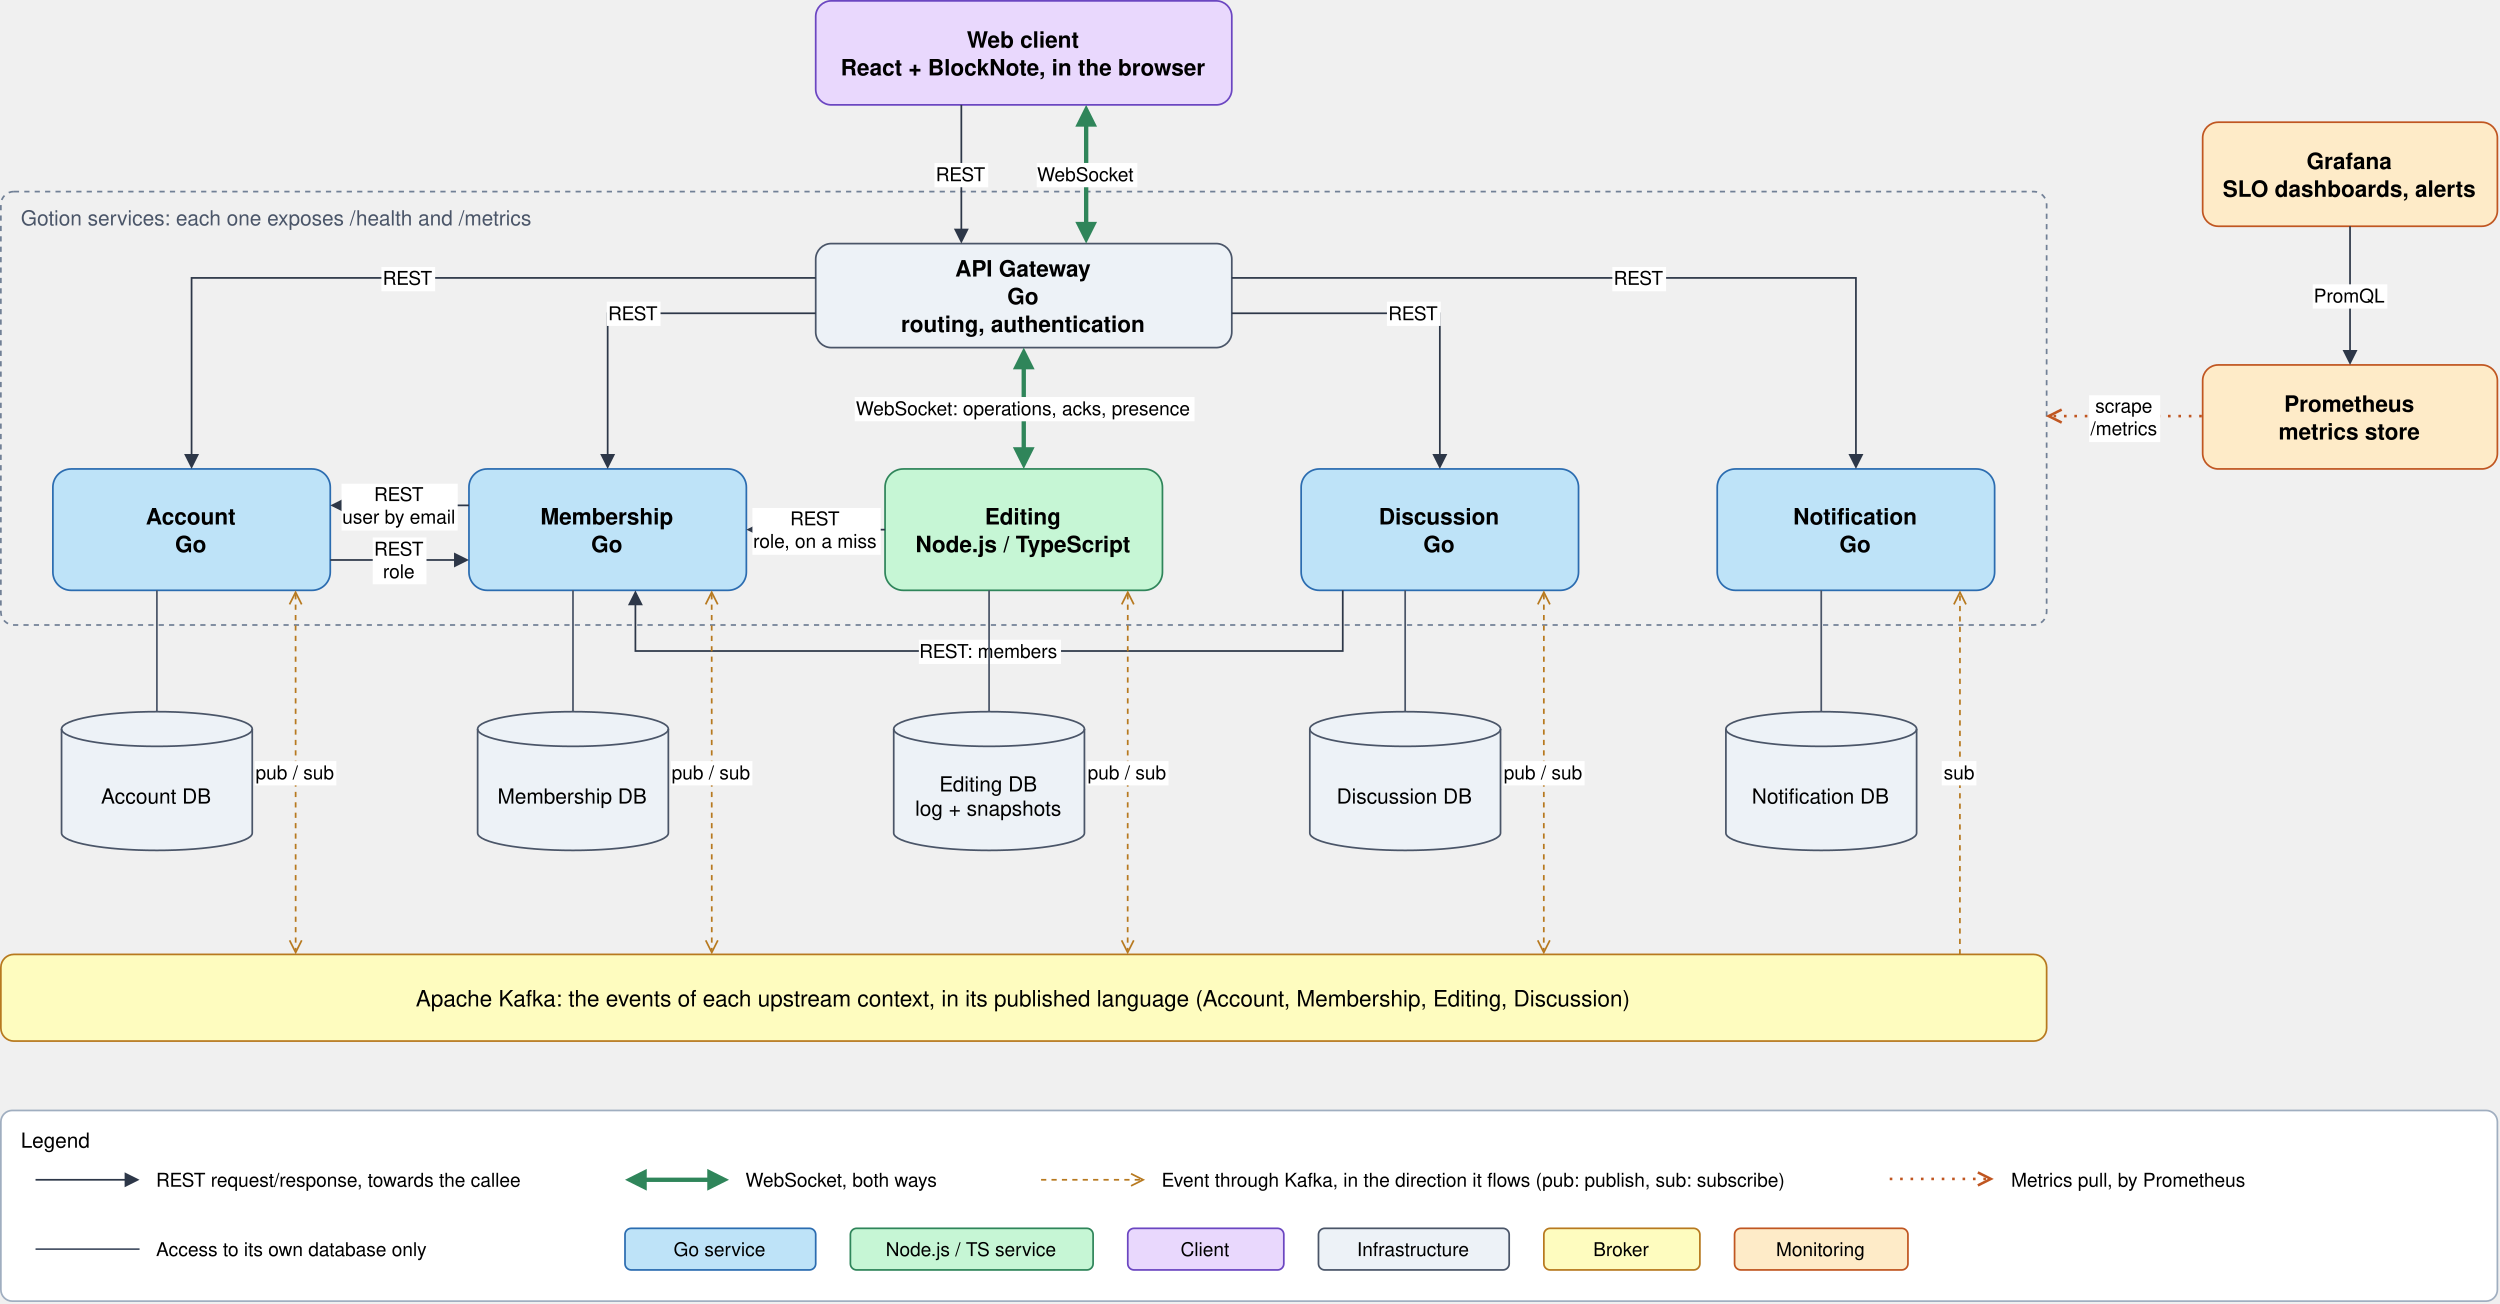
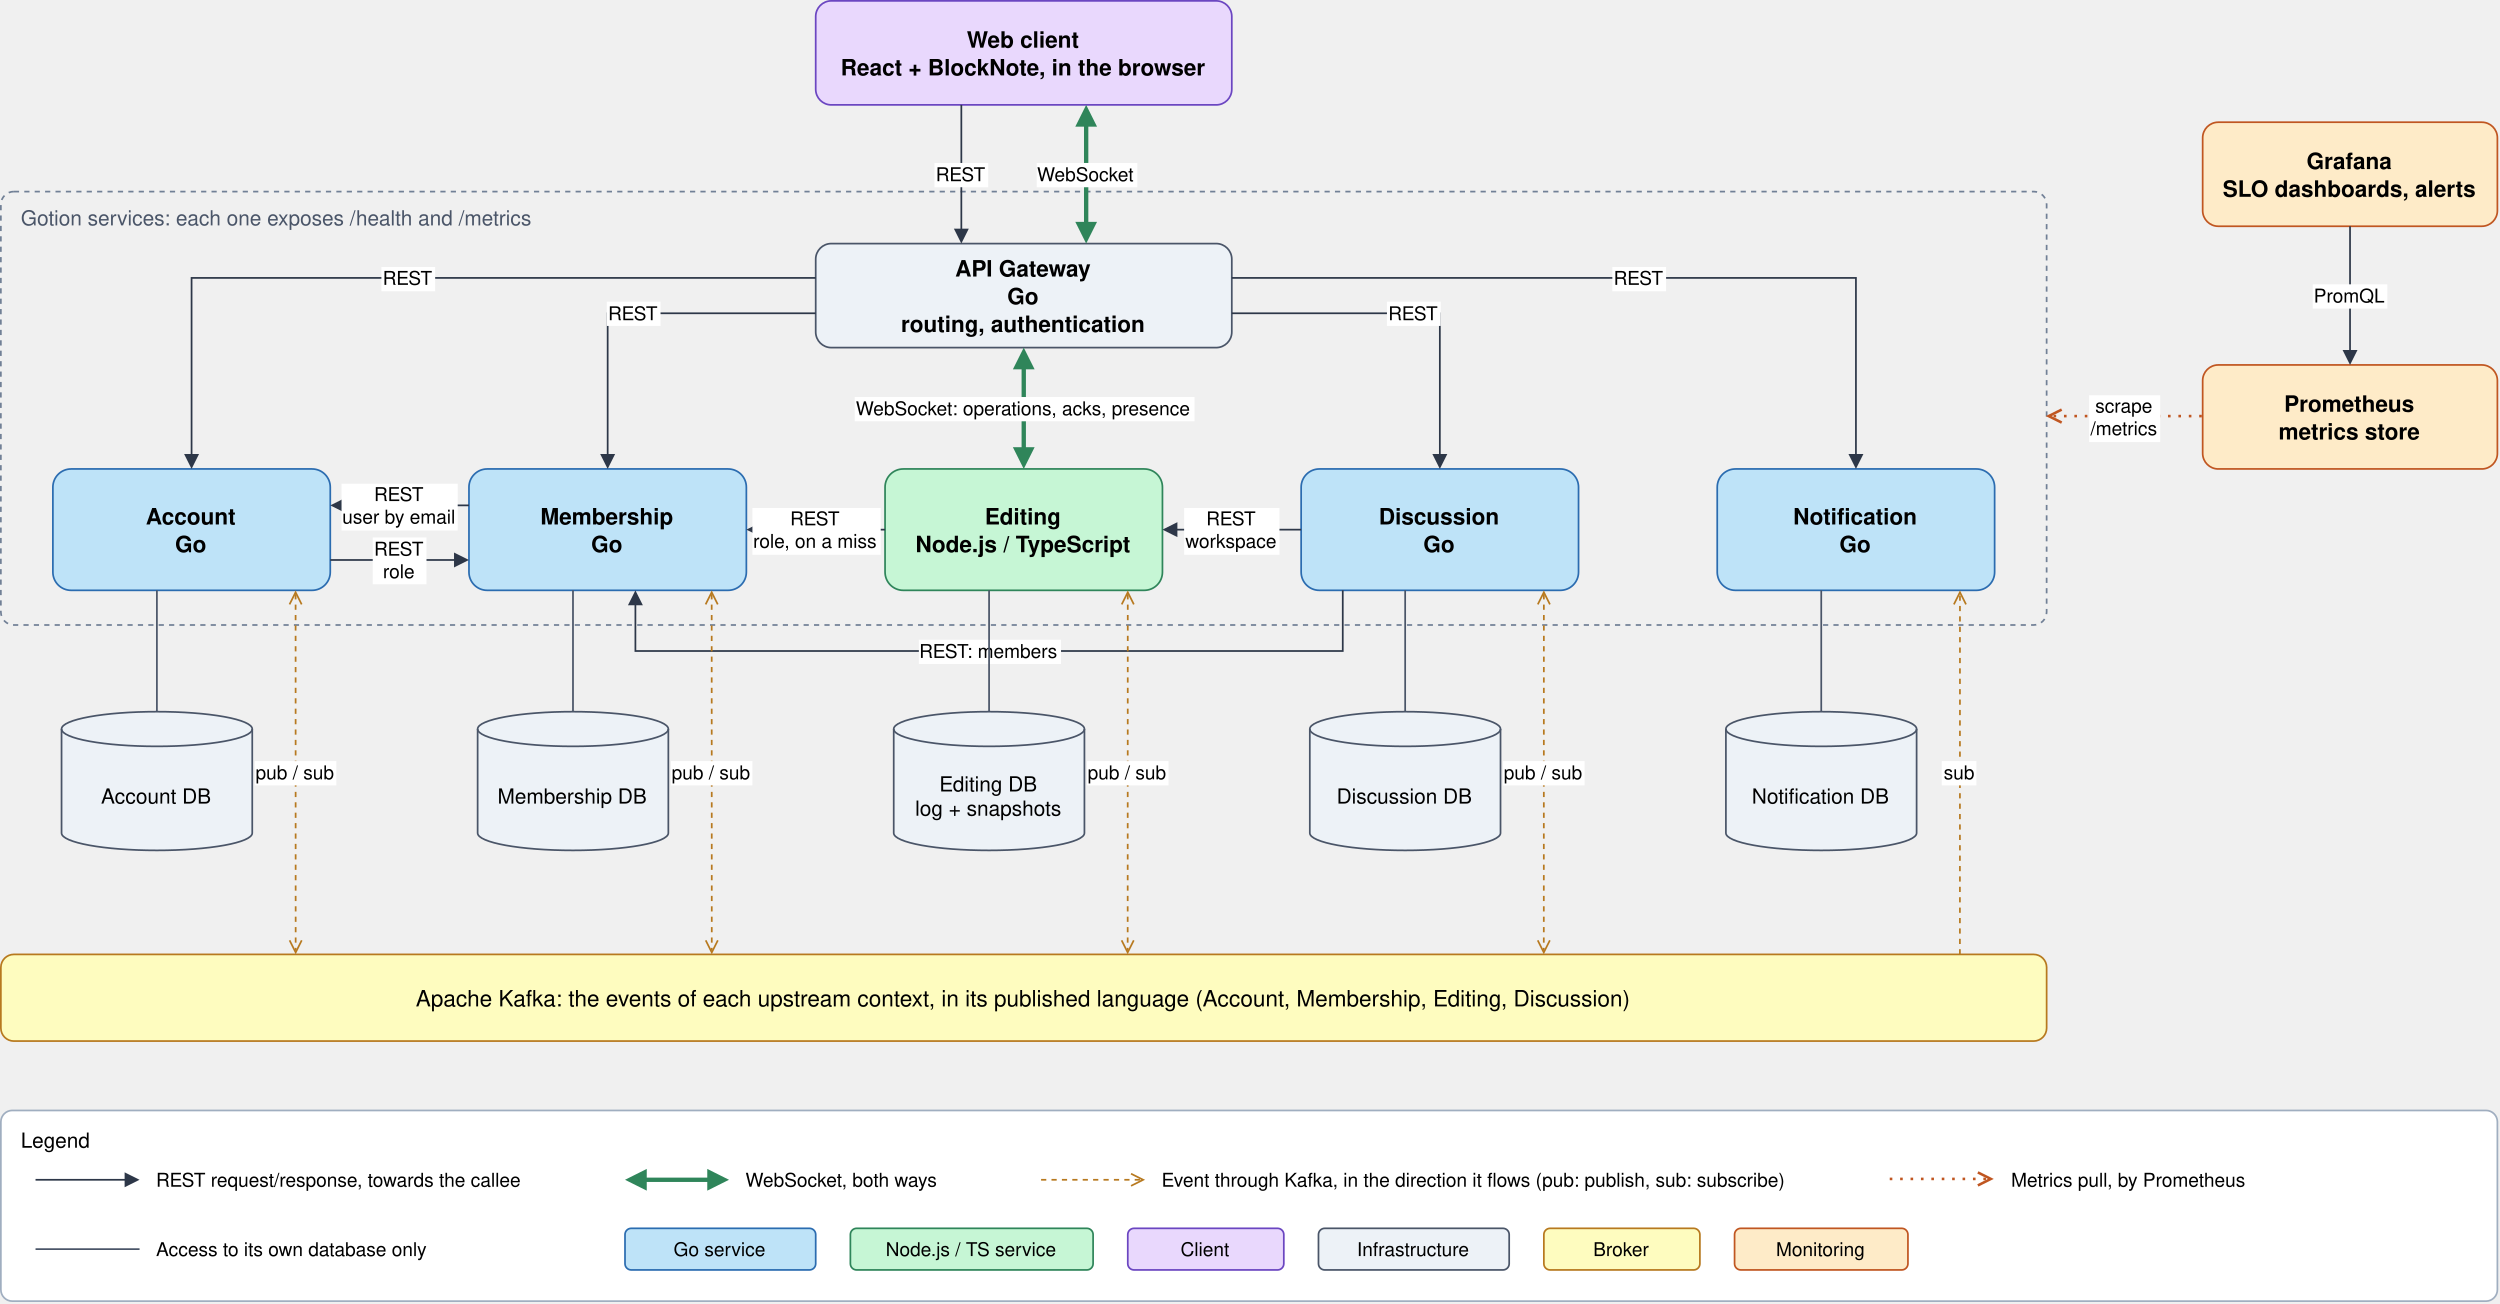
- <svg xmlns="http://www.w3.org/2000/svg" style="background: transparent; background-color: transparent; color-scheme: light dark;" version="1.1" width="1442px" height="752px" viewBox="0 0 1442 752" id="ge-svg-0XddTai3m1ndfCeomCMi">
-   <style type="text/css">@supports (color: light-dark(#000, #fff)) { #ge-svg-0XddTai3m1ndfCeomCMi { --ge-adaptive-fg: light-dark(#000000, var(--ge-light-color, #ffffff)); } }</style>
+ <svg xmlns="http://www.w3.org/2000/svg" style="background: transparent; background-color: transparent; color-scheme: light dark;" version="1.1" width="1442px" height="752px" viewBox="0 0 1442 752" id="ge-svg-xjRkNcyENM7GmFqDusnd">
+   <style type="text/css">@supports (color: light-dark(#000, #fff)) { #ge-svg-xjRkNcyENM7GmFqDusnd { --ge-adaptive-fg: light-dark(#000000, var(--ge-light-color, #ffffff)); } }</style>
  <defs />
  <g>
    <g data-cell-id="0">
      <g data-cell-id="1">
        <g data-cell-id="client">
          <g transform="translate(0.5,0.5)">
            <rect x="470" y="0" width="240" height="60" rx="9" ry="9" fill="#e9d8fd" stroke="#6b46c1" pointer-events="all" style="fill: light-dark(rgb(233, 216, 253), rgb(55, 41, 72)); stroke: light-dark(rgb(107, 70, 193), rgb(180, 148, 254));" />
          </g>
          <g>
            <g fill="#000000" font-family="Helvetica" font-weight="bold" text-anchor="middle" font-size="13px" style="fill: var(--ge-adaptive-fg, #000000);">
              <text x="590" y="27.5">Web client</text>
              <text x="590" y="43.5">React + BlockNote, in the browser</text>
            </g>
          </g>
        </g>
        <g data-cell-id="services">
          <g transform="translate(0.5,0.5)">
            <rect x="0" y="110" width="1180" height="250" rx="7.5" ry="7.5" fill="none" stroke="#718096" stroke-dasharray="3 3" pointer-events="all" style="stroke: light-dark(rgb(113, 128, 150), rgb(117, 130, 149));" />
          </g>
          <g>
            <g fill="#4a5568" font-family="Helvetica" text-anchor="start" font-size="12px" style="fill: light-dark(rgb(74, 85, 104), rgb(156, 166, 182));">
              <text x="12" y="130">Gotion services: each one exposes /health and /metrics</text>
            </g>
          </g>
        </g>
        <g data-cell-id="gateway">
          <g transform="translate(0.5,0.5)">
            <rect x="470" y="140" width="240" height="60" rx="9" ry="9" fill="#edf2f7" stroke="#4a5568" pointer-events="all" style="fill: light-dark(rgb(237, 242, 247), rgb(26, 30, 34)); stroke: light-dark(rgb(74, 85, 104), rgb(156, 166, 182));" />
          </g>
          <g>
            <g fill="#000000" font-family="Helvetica" font-weight="bold" text-anchor="middle" font-size="13px" style="fill: var(--ge-adaptive-fg, #000000);">
              <text x="590" y="159.5">API Gateway</text>
              <text x="590" y="175.5">Go</text>
              <text x="590" y="191.5">routing, authentication</text>
            </g>
          </g>
        </g>
        <g data-cell-id="account">
          <g transform="translate(0.5,0.5)">
            <rect x="30" y="270" width="160" height="70" rx="10.5" ry="10.5" fill="#bee3f8" stroke="#2b6cb0" pointer-events="all" style="fill: light-dark(rgb(190, 227, 248), rgb(21, 53, 71)); stroke: light-dark(rgb(43, 108, 176), rgb(103, 159, 217));" />
          </g>
          <g>
            <g fill="#000000" font-family="Helvetica" font-weight="bold" text-anchor="middle" font-size="13px" style="fill: var(--ge-adaptive-fg, #000000);">
              <text x="110" y="302.5">Account</text>
              <text x="110" y="318.5">Go</text>
            </g>
          </g>
        </g>
        <g data-cell-id="membership">
          <g transform="translate(0.5,0.5)">
            <rect x="270" y="270" width="160" height="70" rx="10.5" ry="10.5" fill="#bee3f8" stroke="#2b6cb0" pointer-events="all" style="fill: light-dark(rgb(190, 227, 248), rgb(21, 53, 71)); stroke: light-dark(rgb(43, 108, 176), rgb(103, 159, 217));" />
          </g>
          <g>
            <g fill="#000000" font-family="Helvetica" font-weight="bold" text-anchor="middle" font-size="13px" style="fill: var(--ge-adaptive-fg, #000000);">
              <text x="350" y="302.5">Membership</text>
              <text x="350" y="318.5">Go</text>
            </g>
          </g>
        </g>
        <g data-cell-id="editing">
          <g transform="translate(0.5,0.5)">
            <rect x="510" y="270" width="160" height="70" rx="10.5" ry="10.5" fill="#c6f6d5" stroke="#2f855a" pointer-events="all" style="fill: light-dark(rgb(198, 246, 213), rgb(6, 47, 19)); stroke: light-dark(rgb(47, 133, 90), rgb(86, 160, 123));" />
          </g>
          <g>
            <g fill="#000000" font-family="Helvetica" font-weight="bold" text-anchor="middle" font-size="13px" style="fill: var(--ge-adaptive-fg, #000000);">
              <text x="590" y="302.5">Editing</text>
              <text x="590" y="318.5">Node.js / TypeScript</text>
            </g>
          </g>
        </g>
        <g data-cell-id="discussion">
          <g transform="translate(0.5,0.5)">
            <rect x="750" y="270" width="160" height="70" rx="10.5" ry="10.5" fill="#bee3f8" stroke="#2b6cb0" pointer-events="all" style="fill: light-dark(rgb(190, 227, 248), rgb(21, 53, 71)); stroke: light-dark(rgb(43, 108, 176), rgb(103, 159, 217));" />
          </g>
          <g>
            <g fill="#000000" font-family="Helvetica" font-weight="bold" text-anchor="middle" font-size="13px" style="fill: var(--ge-adaptive-fg, #000000);">
              <text x="830" y="302.5">Discussion</text>
              <text x="830" y="318.5">Go</text>
            </g>
          </g>
        </g>
        <g data-cell-id="notification">
          <g transform="translate(0.5,0.5)">
            <rect x="990" y="270" width="160" height="70" rx="10.5" ry="10.5" fill="#bee3f8" stroke="#2b6cb0" pointer-events="all" style="fill: light-dark(rgb(190, 227, 248), rgb(21, 53, 71)); stroke: light-dark(rgb(43, 108, 176), rgb(103, 159, 217));" />
          </g>
          <g>
            <g fill="#000000" font-family="Helvetica" font-weight="bold" text-anchor="middle" font-size="13px" style="fill: var(--ge-adaptive-fg, #000000);">
              <text x="1070" y="302.5">Notification</text>
              <text x="1070" y="318.5">Go</text>
            </g>
          </g>
        </g>
        <g data-cell-id="db-account">
          <g transform="translate(0.5,0.5)">
            <path d="M 35 420 C 35 414.48 59.62 410 90 410 C 104.59 410 118.58 411.05 128.89 412.93 C 139.21 414.8 145 417.35 145 420 L 145 480 C 145 485.52 120.38 490 90 490 C 59.62 490 35 485.52 35 480 Z" fill="#edf2f7" stroke="#4a5568" stroke-miterlimit="10" pointer-events="all" style="fill: light-dark(rgb(237, 242, 247), rgb(26, 30, 34)); stroke: light-dark(rgb(74, 85, 104), rgb(156, 166, 182));" />
            <path d="M 145 420 C 145 425.52 120.38 430 90 430 C 59.62 430 35 425.52 35 420" fill="none" stroke="#4a5568" stroke-miterlimit="10" pointer-events="all" style="stroke: light-dark(rgb(74, 85, 104), rgb(156, 166, 182));" />
          </g>
          <g>
            <g fill="#000000" font-family="Helvetica" text-anchor="middle" font-size="12px" style="fill: var(--ge-adaptive-fg, #000000);">
              <text x="90" y="463.5">Account DB</text>
            </g>
          </g>
        </g>
        <g data-cell-id="db-membership">
          <g transform="translate(0.5,0.5)">
            <path d="M 275 420 C 275 414.48 299.62 410 330 410 C 344.59 410 358.58 411.05 368.89 412.93 C 379.21 414.8 385 417.35 385 420 L 385 480 C 385 485.52 360.38 490 330 490 C 299.62 490 275 485.52 275 480 Z" fill="#edf2f7" stroke="#4a5568" stroke-miterlimit="10" pointer-events="all" style="fill: light-dark(rgb(237, 242, 247), rgb(26, 30, 34)); stroke: light-dark(rgb(74, 85, 104), rgb(156, 166, 182));" />
            <path d="M 385 420 C 385 425.52 360.38 430 330 430 C 299.62 430 275 425.52 275 420" fill="none" stroke="#4a5568" stroke-miterlimit="10" pointer-events="all" style="stroke: light-dark(rgb(74, 85, 104), rgb(156, 166, 182));" />
          </g>
          <g>
            <g fill="#000000" font-family="Helvetica" text-anchor="middle" font-size="12px" style="fill: var(--ge-adaptive-fg, #000000);">
              <text x="330" y="463.5">Membership DB</text>
            </g>
          </g>
        </g>
        <g data-cell-id="db-editing">
          <g transform="translate(0.5,0.5)">
            <path d="M 515 420 C 515 414.48 539.62 410 570 410 C 584.59 410 598.58 411.05 608.89 412.93 C 619.21 414.8 625 417.35 625 420 L 625 480 C 625 485.52 600.38 490 570 490 C 539.62 490 515 485.52 515 480 Z" fill="#edf2f7" stroke="#4a5568" stroke-miterlimit="10" pointer-events="all" style="fill: light-dark(rgb(237, 242, 247), rgb(26, 30, 34)); stroke: light-dark(rgb(74, 85, 104), rgb(156, 166, 182));" />
            <path d="M 625 420 C 625 425.52 600.38 430 570 430 C 539.62 430 515 425.52 515 420" fill="none" stroke="#4a5568" stroke-miterlimit="10" pointer-events="all" style="stroke: light-dark(rgb(74, 85, 104), rgb(156, 166, 182));" />
          </g>
          <g>
            <g fill="#000000" font-family="Helvetica" text-anchor="middle" font-size="12px" style="fill: var(--ge-adaptive-fg, #000000);">
              <text x="570" y="456.5">Editing DB</text>
              <text x="570" y="470.5">log + snapshots</text>
            </g>
          </g>
        </g>
        <g data-cell-id="db-discussion">
          <g transform="translate(0.5,0.5)">
            <path d="M 755 420 C 755 414.48 779.62 410 810 410 C 824.59 410 838.58 411.05 848.89 412.93 C 859.21 414.8 865 417.35 865 420 L 865 480 C 865 485.52 840.38 490 810 490 C 779.62 490 755 485.52 755 480 Z" fill="#edf2f7" stroke="#4a5568" stroke-miterlimit="10" pointer-events="all" style="fill: light-dark(rgb(237, 242, 247), rgb(26, 30, 34)); stroke: light-dark(rgb(74, 85, 104), rgb(156, 166, 182));" />
            <path d="M 865 420 C 865 425.52 840.38 430 810 430 C 779.62 430 755 425.52 755 420" fill="none" stroke="#4a5568" stroke-miterlimit="10" pointer-events="all" style="stroke: light-dark(rgb(74, 85, 104), rgb(156, 166, 182));" />
          </g>
          <g>
            <g fill="#000000" font-family="Helvetica" text-anchor="middle" font-size="12px" style="fill: var(--ge-adaptive-fg, #000000);">
              <text x="810" y="463.5">Discussion DB</text>
            </g>
          </g>
        </g>
        <g data-cell-id="db-notification">
          <g transform="translate(0.5,0.5)">
            <path d="M 995 420 C 995 414.48 1019.62 410 1050 410 C 1064.59 410 1078.58 411.05 1088.89 412.93 C 1099.21 414.8 1105 417.35 1105 420 L 1105 480 C 1105 485.52 1080.38 490 1050 490 C 1019.62 490 995 485.52 995 480 Z" fill="#edf2f7" stroke="#4a5568" stroke-miterlimit="10" pointer-events="all" style="fill: light-dark(rgb(237, 242, 247), rgb(26, 30, 34)); stroke: light-dark(rgb(74, 85, 104), rgb(156, 166, 182));" />
            <path d="M 1105 420 C 1105 425.52 1080.38 430 1050 430 C 1019.62 430 995 425.52 995 420" fill="none" stroke="#4a5568" stroke-miterlimit="10" pointer-events="all" style="stroke: light-dark(rgb(74, 85, 104), rgb(156, 166, 182));" />
          </g>
          <g>
            <g fill="#000000" font-family="Helvetica" text-anchor="middle" font-size="12px" style="fill: var(--ge-adaptive-fg, #000000);">
              <text x="1050" y="463.5">Notification DB</text>
            </g>
          </g>
        </g>
        <g data-cell-id="kafka">
          <g transform="translate(0.5,0.5)">
            <rect x="0" y="550" width="1180" height="50" rx="7.5" ry="7.5" fill="#fefcbf" stroke="#b7791f" pointer-events="all" style="fill: light-dark(rgb(254, 252, 191), rgb(28, 27, 0)); stroke: light-dark(rgb(183, 121, 31), rgb(175, 122, 45));" />
          </g>
          <g>
            <g fill="#000000" font-family="Helvetica" text-anchor="middle" font-size="13px" style="fill: var(--ge-adaptive-fg, #000000);">
              <text x="590" y="580.5">Apache Kafka: the events of each upstream context, in its published language (Account, Membership, Editing, Discussion)</text>
            </g>
          </g>
        </g>
        <g data-cell-id="grafana">
          <g transform="translate(0.5,0.5)">
            <rect x="1270" y="70" width="170" height="60" rx="9" ry="9" fill="#feebc8" stroke="#c05621" pointer-events="all" style="fill: light-dark(rgb(254, 235, 200), rgb(49, 33, 3)); stroke: light-dark(rgb(192, 86, 33), rgb(222, 131, 85));" />
          </g>
          <g>
            <g fill="#000000" font-family="Helvetica" font-weight="bold" text-anchor="middle" font-size="13px" style="fill: var(--ge-adaptive-fg, #000000);">
              <text x="1355" y="97.5">Grafana</text>
              <text x="1355" y="113.5">SLO dashboards, alerts</text>
            </g>
          </g>
        </g>
        <g data-cell-id="prometheus">
          <g transform="translate(0.5,0.5)">
            <rect x="1270" y="210" width="170" height="60" rx="9" ry="9" fill="#feebc8" stroke="#c05621" pointer-events="all" style="fill: light-dark(rgb(254, 235, 200), rgb(49, 33, 3)); stroke: light-dark(rgb(192, 86, 33), rgb(222, 131, 85));" />
          </g>
          <g>
            <g fill="#000000" font-family="Helvetica" font-weight="bold" text-anchor="middle" font-size="13px" style="fill: var(--ge-adaptive-fg, #000000);">
              <text x="1355" y="237.5">Prometheus</text>
              <text x="1355" y="253.5">metrics store</text>
            </g>
          </g>
        </g>
        <g data-cell-id="e-client-rest">
          <g transform="translate(0.5,0.5)">
            <path d="M 554 60 L 554 131.88" fill="none" stroke="#2d3748" stroke-miterlimit="10" pointer-events="stroke" style="stroke: light-dark(rgb(45, 55, 72), rgb(183, 191, 206));" />
            <path d="M 554 138.88 L 550.5 131.88 L 557.5 131.88 Z" fill="#2d3748" stroke="#2d3748" stroke-miterlimit="10" pointer-events="all" style="fill: light-dark(rgb(45, 55, 72), rgb(183, 191, 206)); stroke: light-dark(rgb(45, 55, 72), rgb(183, 191, 206));" />
          </g>
          <g>
            <g fill="#000000" font-family="Helvetica" text-anchor="middle" font-size="11px" style="fill: var(--ge-adaptive-fg, #000000);">
              <rect fill="#ffffff" stroke="none" x="539" y="94" width="31" height="14" stroke-width="0" style="fill: light-dark(rgb(255, 255, 255), rgb(18, 18, 18));" />
              <text x="554" y="104.5">REST</text>
            </g>
          </g>
        </g>
        <g data-cell-id="e-client-ws">
          <g transform="translate(0.5,0.5)">
            <path d="M 626 71.3 L 626 128.71" fill="none" stroke="#2f855a" stroke-width="2.5" stroke-miterlimit="10" pointer-events="stroke" style="stroke: light-dark(rgb(47, 133, 90), rgb(86, 160, 123));" />
            <path d="M 626 62.8 L 630.25 71.3 L 621.75 71.3 Z" fill="#2f855a" stroke="#2f855a" stroke-width="2.5" stroke-miterlimit="10" pointer-events="all" style="fill: light-dark(rgb(47, 133, 90), rgb(86, 160, 123)); stroke: light-dark(rgb(47, 133, 90), rgb(86, 160, 123));" />
            <path d="M 626 137.21 L 621.75 128.71 L 630.25 128.71 Z" fill="#2f855a" stroke="#2f855a" stroke-width="2.5" stroke-miterlimit="10" pointer-events="all" style="fill: light-dark(rgb(47, 133, 90), rgb(86, 160, 123)); stroke: light-dark(rgb(47, 133, 90), rgb(86, 160, 123));" />
          </g>
          <g>
            <g fill="#000000" font-family="Helvetica" text-anchor="middle" font-size="11px" style="fill: var(--ge-adaptive-fg, #000000);">
              <rect fill="#ffffff" stroke="none" x="598" y="94" width="58" height="14" stroke-width="0" style="fill: light-dark(rgb(255, 255, 255), rgb(18, 18, 18));" />
              <text x="626" y="104.5">WebSocket</text>
            </g>
          </g>
        </g>
        <g data-cell-id="e-gw-account">
          <g transform="translate(0.5,0.5)">
            <path d="M 470 159.8 L 110 159.8 L 110 261.88" fill="none" stroke="#2d3748" stroke-miterlimit="10" pointer-events="stroke" style="stroke: light-dark(rgb(45, 55, 72), rgb(183, 191, 206));" />
            <path d="M 110 268.88 L 106.5 261.88 L 113.5 261.88 Z" fill="#2d3748" stroke="#2d3748" stroke-miterlimit="10" pointer-events="all" style="fill: light-dark(rgb(45, 55, 72), rgb(183, 191, 206)); stroke: light-dark(rgb(45, 55, 72), rgb(183, 191, 206));" />
          </g>
          <g>
            <g fill="#000000" font-family="Helvetica" text-anchor="middle" font-size="11px" style="fill: var(--ge-adaptive-fg, #000000);">
              <rect fill="#ffffff" stroke="none" x="220" y="154" width="31" height="14" stroke-width="0" style="fill: light-dark(rgb(255, 255, 255), rgb(18, 18, 18));" />
              <text x="235" y="164.3">REST</text>
            </g>
          </g>
        </g>
        <g data-cell-id="e-gw-membership">
          <g transform="translate(0.5,0.5)">
            <path d="M 470 180.2 L 350 180.2 L 350 261.88" fill="none" stroke="#2d3748" stroke-miterlimit="10" pointer-events="stroke" style="stroke: light-dark(rgb(45, 55, 72), rgb(183, 191, 206));" />
            <path d="M 350 268.88 L 346.5 261.88 L 353.5 261.88 Z" fill="#2d3748" stroke="#2d3748" stroke-miterlimit="10" pointer-events="all" style="fill: light-dark(rgb(45, 55, 72), rgb(183, 191, 206)); stroke: light-dark(rgb(45, 55, 72), rgb(183, 191, 206));" />
          </g>
          <g>
            <g fill="#000000" font-family="Helvetica" text-anchor="middle" font-size="11px" style="fill: var(--ge-adaptive-fg, #000000);">
              <rect fill="#ffffff" stroke="none" x="350" y="174" width="31" height="14" stroke-width="0" style="fill: light-dark(rgb(255, 255, 255), rgb(18, 18, 18));" />
              <text x="365" y="184.7">REST</text>
            </g>
          </g>
        </g>
        <g data-cell-id="e-gw-editing">
          <g transform="translate(0.5,0.5)">
            <path d="M 590 211.29 L 590 258.7" fill="none" stroke="#2f855a" stroke-width="2.5" stroke-miterlimit="10" pointer-events="stroke" style="stroke: light-dark(rgb(47, 133, 90), rgb(86, 160, 123));" />
            <path d="M 590 202.79 L 594.25 211.29 L 585.75 211.29 Z" fill="#2f855a" stroke="#2f855a" stroke-width="2.5" stroke-miterlimit="10" pointer-events="all" style="fill: light-dark(rgb(47, 133, 90), rgb(86, 160, 123)); stroke: light-dark(rgb(47, 133, 90), rgb(86, 160, 123));" />
            <path d="M 590 267.2 L 585.75 258.7 L 594.25 258.7 Z" fill="#2f855a" stroke="#2f855a" stroke-width="2.5" stroke-miterlimit="10" pointer-events="all" style="fill: light-dark(rgb(47, 133, 90), rgb(86, 160, 123)); stroke: light-dark(rgb(47, 133, 90), rgb(86, 160, 123));" />
          </g>
          <g>
            <g fill="#000000" font-family="Helvetica" text-anchor="middle" font-size="11px" style="fill: var(--ge-adaptive-fg, #000000);">
              <rect fill="#ffffff" stroke="none" x="493" y="229" width="196" height="14" stroke-width="0" style="fill: light-dark(rgb(255, 255, 255), rgb(18, 18, 18));" />
              <text x="590" y="239.5">WebSocket: operations, acks, presence</text>
            </g>
          </g>
        </g>
        <g data-cell-id="e-gw-discussion">
          <g transform="translate(0.5,0.5)">
            <path d="M 710 180.2 L 830 180.2 L 830 261.88" fill="none" stroke="#2d3748" stroke-miterlimit="10" pointer-events="stroke" style="stroke: light-dark(rgb(45, 55, 72), rgb(183, 191, 206));" />
            <path d="M 830 268.88 L 826.5 261.88 L 833.5 261.88 Z" fill="#2d3748" stroke="#2d3748" stroke-miterlimit="10" pointer-events="all" style="fill: light-dark(rgb(45, 55, 72), rgb(183, 191, 206)); stroke: light-dark(rgb(45, 55, 72), rgb(183, 191, 206));" />
          </g>
          <g>
            <g fill="#000000" font-family="Helvetica" text-anchor="middle" font-size="11px" style="fill: var(--ge-adaptive-fg, #000000);">
              <rect fill="#ffffff" stroke="none" x="800" y="174" width="31" height="14" stroke-width="0" style="fill: light-dark(rgb(255, 255, 255), rgb(18, 18, 18));" />
              <text x="815" y="184.7">REST</text>
            </g>
          </g>
        </g>
        <g data-cell-id="e-gw-notification">
          <g transform="translate(0.5,0.5)">
            <path d="M 710 159.8 L 1070 159.8 L 1070 261.88" fill="none" stroke="#2d3748" stroke-miterlimit="10" pointer-events="stroke" style="stroke: light-dark(rgb(45, 55, 72), rgb(183, 191, 206));" />
            <path d="M 1070 268.88 L 1066.5 261.88 L 1073.5 261.88 Z" fill="#2d3748" stroke="#2d3748" stroke-miterlimit="10" pointer-events="all" style="fill: light-dark(rgb(45, 55, 72), rgb(183, 191, 206)); stroke: light-dark(rgb(45, 55, 72), rgb(183, 191, 206));" />
          </g>
          <g>
            <g fill="#000000" font-family="Helvetica" text-anchor="middle" font-size="11px" style="fill: var(--ge-adaptive-fg, #000000);">
              <rect fill="#ffffff" stroke="none" x="930" y="154" width="31" height="14" stroke-width="0" style="fill: light-dark(rgb(255, 255, 255), rgb(18, 18, 18));" />
              <text x="945" y="164.3">REST</text>
            </g>
          </g>
        </g>
        <g data-cell-id="e-membership-account">
          <g transform="translate(0.5,0.5)">
            <path d="M 270 291 L 198.12 291" fill="none" stroke="#2d3748" stroke-miterlimit="10" pointer-events="stroke" style="stroke: light-dark(rgb(45, 55, 72), rgb(183, 191, 206));" />
            <path d="M 191.12 291 L 198.12 287.5 L 198.12 294.5 Z" fill="#2d3748" stroke="#2d3748" stroke-miterlimit="10" pointer-events="all" style="fill: light-dark(rgb(45, 55, 72), rgb(183, 191, 206)); stroke: light-dark(rgb(45, 55, 72), rgb(183, 191, 206));" />
          </g>
          <g>
            <g fill="#000000" font-family="Helvetica" text-anchor="middle" font-size="11px" style="fill: var(--ge-adaptive-fg, #000000);">
              <rect fill="#ffffff" stroke="none" x="197" y="279" width="67" height="27" stroke-width="0" style="fill: light-dark(rgb(255, 255, 255), rgb(18, 18, 18));" />
              <text x="230" y="289">REST</text>
              <text x="230" y="302">user by email</text>
            </g>
          </g>
        </g>
        <g data-cell-id="e-account-membership">
          <g transform="translate(0.5,0.5)">
            <path d="M 190 322.5 L 261.88 322.5" fill="none" stroke="#2d3748" stroke-miterlimit="10" pointer-events="stroke" style="stroke: light-dark(rgb(45, 55, 72), rgb(183, 191, 206));" />
            <path d="M 268.88 322.5 L 261.88 326 L 261.88 319 Z" fill="#2d3748" stroke="#2d3748" stroke-miterlimit="10" pointer-events="all" style="fill: light-dark(rgb(45, 55, 72), rgb(183, 191, 206)); stroke: light-dark(rgb(45, 55, 72), rgb(183, 191, 206));" />
          </g>
          <g>
            <g fill="#000000" font-family="Helvetica" text-anchor="middle" font-size="11px" style="fill: var(--ge-adaptive-fg, #000000);">
              <rect fill="#ffffff" stroke="none" x="215" y="310" width="31" height="27" stroke-width="0" style="fill: light-dark(rgb(255, 255, 255), rgb(18, 18, 18));" />
              <text x="230" y="320.5">REST</text>
              <text x="230" y="333.5">role</text>
            </g>
          </g>
        </g>
        <g data-cell-id="e-editing-membership">
          <g transform="translate(0.5,0.5)">
            <path d="M 510 305 L 438.12 305" fill="none" stroke="#2d3748" stroke-miterlimit="10" pointer-events="stroke" style="stroke: light-dark(rgb(45, 55, 72), rgb(183, 191, 206));" />
            <path d="M 431.12 305 L 438.12 301.5 L 438.12 308.5 Z" fill="#2d3748" stroke="#2d3748" stroke-miterlimit="10" pointer-events="all" style="fill: light-dark(rgb(45, 55, 72), rgb(183, 191, 206)); stroke: light-dark(rgb(45, 55, 72), rgb(183, 191, 206));" />
          </g>
          <g>
            <g fill="#000000" font-family="Helvetica" text-anchor="middle" font-size="11px" style="fill: var(--ge-adaptive-fg, #000000);">
              <rect fill="#ffffff" stroke="none" x="434" y="293" width="74" height="27" stroke-width="0" style="fill: light-dark(rgb(255, 255, 255), rgb(18, 18, 18));" />
              <text x="470" y="303">REST</text>
              <text x="470" y="316">role, on a miss</text>
            </g>
          </g>
        </g>
+         <g data-cell-id="e-discussion-editing">
+           <g transform="translate(0.5,0.5)">
+             <path d="M 750 305 L 678.12 305" fill="none" stroke="#2d3748" stroke-miterlimit="10" pointer-events="stroke" style="stroke: light-dark(rgb(45, 55, 72), rgb(183, 191, 206));" />
+             <path d="M 671.12 305 L 678.12 301.5 L 678.12 308.5 Z" fill="#2d3748" stroke="#2d3748" stroke-miterlimit="10" pointer-events="all" style="fill: light-dark(rgb(45, 55, 72), rgb(183, 191, 206)); stroke: light-dark(rgb(45, 55, 72), rgb(183, 191, 206));" />
+           </g>
+           <g>
+             <g fill="#000000" font-family="Helvetica" text-anchor="middle" font-size="11px" style="fill: var(--ge-adaptive-fg, #000000);">
+               <rect fill="#ffffff" stroke="none" x="683" y="293" width="55" height="27" stroke-width="0" style="fill: light-dark(rgb(255, 255, 255), rgb(18, 18, 18));" />
+               <text x="710" y="303">REST</text>
+               <text x="710" y="316">workspace</text>
+             </g>
+           </g>
+         </g>
        <g data-cell-id="e-discussion-membership">
          <g transform="translate(0.5,0.5)">
            <path d="M 774 340 L 774 375 L 366 375 L 366 348.12" fill="none" stroke="#2d3748" stroke-miterlimit="10" pointer-events="stroke" style="stroke: light-dark(rgb(45, 55, 72), rgb(183, 191, 206));" />
            <path d="M 366 341.12 L 369.5 348.12 L 362.5 348.12 Z" fill="#2d3748" stroke="#2d3748" stroke-miterlimit="10" pointer-events="all" style="fill: light-dark(rgb(45, 55, 72), rgb(183, 191, 206)); stroke: light-dark(rgb(45, 55, 72), rgb(183, 191, 206));" />
          </g>
          <g>
            <g fill="#000000" font-family="Helvetica" text-anchor="middle" font-size="11px" style="fill: var(--ge-adaptive-fg, #000000);">
              <rect fill="#ffffff" stroke="none" x="530" y="369" width="82" height="14" stroke-width="0" style="fill: light-dark(rgb(255, 255, 255), rgb(18, 18, 18));" />
              <text x="570" y="379.5">REST: members</text>
            </g>
          </g>
        </g>
        <g data-cell-id="e-db-account">
          <g transform="translate(0.5,0.5)">
            <path d="M 90 340 L 90 410" fill="none" stroke="#4a5568" stroke-miterlimit="10" pointer-events="stroke" style="stroke: light-dark(rgb(74, 85, 104), rgb(156, 166, 182));" />
          </g>
        </g>
        <g data-cell-id="e-db-membership">
          <g transform="translate(0.5,0.5)">
            <path d="M 330 340 L 330 410" fill="none" stroke="#4a5568" stroke-miterlimit="10" pointer-events="stroke" style="stroke: light-dark(rgb(74, 85, 104), rgb(156, 166, 182));" />
          </g>
        </g>
        <g data-cell-id="e-db-editing">
          <g transform="translate(0.5,0.5)">
            <path d="M 570 340 L 570 410" fill="none" stroke="#4a5568" stroke-miterlimit="10" pointer-events="stroke" style="stroke: light-dark(rgb(74, 85, 104), rgb(156, 166, 182));" />
          </g>
        </g>
        <g data-cell-id="e-db-discussion">
          <g transform="translate(0.5,0.5)">
            <path d="M 810 340 L 810 410" fill="none" stroke="#4a5568" stroke-miterlimit="10" pointer-events="stroke" style="stroke: light-dark(rgb(74, 85, 104), rgb(156, 166, 182));" />
          </g>
        </g>
        <g data-cell-id="e-db-notification">
          <g transform="translate(0.5,0.5)">
            <path d="M 1050 340 L 1050 410" fill="none" stroke="#4a5568" stroke-miterlimit="10" pointer-events="stroke" style="stroke: light-dark(rgb(74, 85, 104), rgb(156, 166, 182));" />
          </g>
        </g>
        <g data-cell-id="e-kafka-account">
          <g transform="translate(0.5,0.5)">
            <path d="M 170 342.24 L 170.04 547.76" fill="none" stroke="#b7791f" stroke-miterlimit="10" stroke-dasharray="3 3" pointer-events="stroke" style="stroke: light-dark(rgb(183, 121, 31), rgb(175, 122, 45));" />
            <path d="M 173.5 348.12 L 170 341.12 L 166.5 348.12" fill="none" stroke="#b7791f" stroke-miterlimit="10" pointer-events="all" style="stroke: light-dark(rgb(183, 121, 31), rgb(175, 122, 45));" />
            <path d="M 166.54 541.88 L 170.04 548.88 L 173.54 541.88" fill="none" stroke="#b7791f" stroke-miterlimit="10" pointer-events="all" style="stroke: light-dark(rgb(183, 121, 31), rgb(175, 122, 45));" />
          </g>
          <g>
            <g fill="#000000" font-family="Helvetica" text-anchor="middle" font-size="11px" style="fill: var(--ge-adaptive-fg, #000000);">
              <rect fill="#ffffff" stroke="none" x="147" y="439" width="47" height="14" stroke-width="0" style="fill: light-dark(rgb(255, 255, 255), rgb(18, 18, 18));" />
              <text x="170.02" y="449.5">pub / sub</text>
            </g>
          </g>
        </g>
        <g data-cell-id="e-kafka-membership">
          <g transform="translate(0.5,0.5)">
            <path d="M 410 342.24 L 410.05 547.76" fill="none" stroke="#b7791f" stroke-miterlimit="10" stroke-dasharray="3 3" pointer-events="stroke" style="stroke: light-dark(rgb(183, 121, 31), rgb(175, 122, 45));" />
            <path d="M 413.5 348.12 L 410 341.12 L 406.5 348.12" fill="none" stroke="#b7791f" stroke-miterlimit="10" pointer-events="all" style="stroke: light-dark(rgb(183, 121, 31), rgb(175, 122, 45));" />
            <path d="M 406.55 541.88 L 410.05 548.88 L 413.55 541.88" fill="none" stroke="#b7791f" stroke-miterlimit="10" pointer-events="all" style="stroke: light-dark(rgb(183, 121, 31), rgb(175, 122, 45));" />
          </g>
          <g>
            <g fill="#000000" font-family="Helvetica" text-anchor="middle" font-size="11px" style="fill: var(--ge-adaptive-fg, #000000);">
              <rect fill="#ffffff" stroke="none" x="387" y="439" width="47" height="14" stroke-width="0" style="fill: light-dark(rgb(255, 255, 255), rgb(18, 18, 18));" />
              <text x="410.02" y="449.5">pub / sub</text>
            </g>
          </g>
        </g>
        <g data-cell-id="e-kafka-editing">
          <g transform="translate(0.5,0.5)">
            <path d="M 650 342.24 L 649.94 547.76" fill="none" stroke="#b7791f" stroke-miterlimit="10" stroke-dasharray="3 3" pointer-events="stroke" style="stroke: light-dark(rgb(183, 121, 31), rgb(175, 122, 45));" />
            <path d="M 653.5 348.12 L 650 341.12 L 646.5 348.12" fill="none" stroke="#b7791f" stroke-miterlimit="10" pointer-events="all" style="stroke: light-dark(rgb(183, 121, 31), rgb(175, 122, 45));" />
            <path d="M 646.45 541.88 L 649.94 548.88 L 653.45 541.88" fill="none" stroke="#b7791f" stroke-miterlimit="10" pointer-events="all" style="stroke: light-dark(rgb(183, 121, 31), rgb(175, 122, 45));" />
          </g>
          <g>
            <g fill="#000000" font-family="Helvetica" text-anchor="middle" font-size="11px" style="fill: var(--ge-adaptive-fg, #000000);">
              <rect fill="#ffffff" stroke="none" x="627" y="439" width="47" height="14" stroke-width="0" style="fill: light-dark(rgb(255, 255, 255), rgb(18, 18, 18));" />
              <text x="649.97" y="449.5">pub / sub</text>
            </g>
          </g>
        </g>
        <g data-cell-id="e-kafka-discussion">
          <g transform="translate(0.5,0.5)">
            <path d="M 890 342.24 L 889.96 547.76" fill="none" stroke="#b7791f" stroke-miterlimit="10" stroke-dasharray="3 3" pointer-events="stroke" style="stroke: light-dark(rgb(183, 121, 31), rgb(175, 122, 45));" />
            <path d="M 893.5 348.12 L 890 341.12 L 886.5 348.12" fill="none" stroke="#b7791f" stroke-miterlimit="10" pointer-events="all" style="stroke: light-dark(rgb(183, 121, 31), rgb(175, 122, 45));" />
            <path d="M 886.46 541.88 L 889.96 548.88 L 893.46 541.88" fill="none" stroke="#b7791f" stroke-miterlimit="10" pointer-events="all" style="stroke: light-dark(rgb(183, 121, 31), rgb(175, 122, 45));" />
          </g>
          <g>
            <g fill="#000000" font-family="Helvetica" text-anchor="middle" font-size="11px" style="fill: var(--ge-adaptive-fg, #000000);">
              <rect fill="#ffffff" stroke="none" x="867" y="439" width="47" height="14" stroke-width="0" style="fill: light-dark(rgb(255, 255, 255), rgb(18, 18, 18));" />
              <text x="889.98" y="449.5">pub / sub</text>
            </g>
          </g>
        </g>
        <g data-cell-id="e-kafka-notification">
          <g transform="translate(0.5,0.5)">
            <path d="M 1129.97 550 L 1130 342.24" fill="none" stroke="#b7791f" stroke-miterlimit="10" stroke-dasharray="3 3" pointer-events="stroke" style="stroke: light-dark(rgb(183, 121, 31), rgb(175, 122, 45));" />
            <path d="M 1133.5 348.12 L 1130 341.12 L 1126.5 348.12" fill="none" stroke="#b7791f" stroke-miterlimit="10" pointer-events="all" style="stroke: light-dark(rgb(183, 121, 31), rgb(175, 122, 45));" />
          </g>
          <g>
            <g fill="#000000" font-family="Helvetica" text-anchor="middle" font-size="11px" style="fill: var(--ge-adaptive-fg, #000000);">
              <rect fill="#ffffff" stroke="none" x="1120" y="439" width="20" height="14" stroke-width="0" style="fill: light-dark(rgb(255, 255, 255), rgb(18, 18, 18));" />
              <text x="1129.98" y="449.5">sub</text>
            </g>
          </g>
        </g>
        <g data-cell-id="e-scrape">
          <g>
            <path d="M 1270 240 L 1183.35 240" fill="none" stroke="#c05621" stroke-width="1.5" stroke-miterlimit="10" stroke-dasharray="1.5 4.5" pointer-events="stroke" style="stroke: light-dark(rgb(192, 86, 33), rgb(222, 131, 85));" />
            <path d="M 1189.18 236.25 L 1181.68 240 L 1189.18 243.75" fill="none" stroke="#c05621" stroke-width="1.5" stroke-miterlimit="10" pointer-events="all" style="stroke: light-dark(rgb(192, 86, 33), rgb(222, 131, 85));" />
          </g>
          <g>
            <g fill="#000000" font-family="Helvetica" text-anchor="middle" font-size="11px" style="fill: var(--ge-adaptive-fg, #000000);">
              <rect fill="#ffffff" stroke="none" x="1205" y="228" width="41" height="27" stroke-width="0" style="fill: light-dark(rgb(255, 255, 255), rgb(18, 18, 18));" />
              <text x="1225" y="238">scrape</text>
              <text x="1225" y="251">/metrics</text>
            </g>
          </g>
        </g>
        <g data-cell-id="e-promql">
          <g transform="translate(0.5,0.5)">
            <path d="M 1355 130 L 1355 201.88" fill="none" stroke="#2d3748" stroke-miterlimit="10" pointer-events="stroke" style="stroke: light-dark(rgb(45, 55, 72), rgb(183, 191, 206));" />
            <path d="M 1355 208.88 L 1351.5 201.88 L 1358.5 201.88 Z" fill="#2d3748" stroke="#2d3748" stroke-miterlimit="10" pointer-events="all" style="fill: light-dark(rgb(45, 55, 72), rgb(183, 191, 206)); stroke: light-dark(rgb(45, 55, 72), rgb(183, 191, 206));" />
          </g>
          <g>
            <g fill="#000000" font-family="Helvetica" text-anchor="middle" font-size="11px" style="fill: var(--ge-adaptive-fg, #000000);">
              <rect fill="#ffffff" stroke="none" x="1334" y="164" width="43" height="14" stroke-width="0" style="fill: light-dark(rgb(255, 255, 255), rgb(18, 18, 18));" />
              <text x="1355" y="174.5">PromQL</text>
            </g>
          </g>
        </g>
        <g data-cell-id="legend">
          <g transform="translate(0.5,0.5)">
            <rect x="0" y="640" width="1440" height="110" rx="6.6" ry="6.6" fill="#ffffff" stroke="#a0aec0" pointer-events="all" style="fill: light-dark(rgb(255, 255, 255), rgb(18, 18, 18)); stroke: light-dark(rgb(160, 174, 192), rgb(79, 91, 107));" />
          </g>
          <g>
            <g fill="#000000" font-family="Helvetica" text-anchor="start" font-size="12px" style="fill: var(--ge-adaptive-fg, #000000);">
              <text x="12" y="662">Legend</text>
            </g>
          </g>
        </g>
        <g data-cell-id="l-rest">
          <g transform="translate(0.5,0.5)">
            <path d="M 20 680 L 71.88 680" fill="none" stroke="#2d3748" stroke-miterlimit="10" pointer-events="stroke" style="stroke: light-dark(rgb(45, 55, 72), rgb(183, 191, 206));" />
            <path d="M 78.88 680 L 71.88 683.5 L 71.88 676.5 Z" fill="#2d3748" stroke="#2d3748" stroke-miterlimit="10" pointer-events="all" style="fill: light-dark(rgb(45, 55, 72), rgb(183, 191, 206)); stroke: light-dark(rgb(45, 55, 72), rgb(183, 191, 206));" />
          </g>
        </g>
        <g data-cell-id="l-rest-t">
          <g>
            <rect x="88" y="670" width="250" height="20" fill="none" stroke="none" pointer-events="all" />
          </g>
          <g>
            <g fill="#000000" font-family="Helvetica" text-anchor="start" font-size="11px" style="fill: var(--ge-adaptive-fg, #000000);">
              <text x="90" y="684.5">REST request/response, towards the callee</text>
            </g>
          </g>
        </g>
        <g data-cell-id="l-ws">
          <g transform="translate(0.5,0.5)">
            <path d="M 371.3 680 L 408.7 680" fill="none" stroke="#2f855a" stroke-width="2.5" stroke-miterlimit="10" pointer-events="stroke" style="stroke: light-dark(rgb(47, 133, 90), rgb(86, 160, 123));" />
            <path d="M 362.8 680 L 371.3 675.75 L 371.3 684.25 Z" fill="#2f855a" stroke="#2f855a" stroke-width="2.5" stroke-miterlimit="10" pointer-events="all" style="fill: light-dark(rgb(47, 133, 90), rgb(86, 160, 123)); stroke: light-dark(rgb(47, 133, 90), rgb(86, 160, 123));" />
            <path d="M 417.2 680 L 408.7 684.25 L 408.7 675.75 Z" fill="#2f855a" stroke="#2f855a" stroke-width="2.5" stroke-miterlimit="10" pointer-events="all" style="fill: light-dark(rgb(47, 133, 90), rgb(86, 160, 123)); stroke: light-dark(rgb(47, 133, 90), rgb(86, 160, 123));" />
          </g>
        </g>
        <g data-cell-id="l-ws-t">
          <g>
            <rect x="428" y="670" width="150" height="20" fill="none" stroke="none" pointer-events="all" />
          </g>
          <g>
            <g fill="#000000" font-family="Helvetica" text-anchor="start" font-size="11px" style="fill: var(--ge-adaptive-fg, #000000);">
              <text x="430" y="684.5">WebSocket, both ways</text>
            </g>
          </g>
        </g>
        <g data-cell-id="l-kafka">
          <g transform="translate(0.5,0.5)">
            <path d="M 600 680 L 657.76 680" fill="none" stroke="#b7791f" stroke-miterlimit="10" stroke-dasharray="3 3" pointer-events="stroke" style="stroke: light-dark(rgb(183, 121, 31), rgb(175, 122, 45));" />
            <path d="M 651.88 683.5 L 658.88 680 L 651.88 676.5" fill="none" stroke="#b7791f" stroke-miterlimit="10" pointer-events="all" style="stroke: light-dark(rgb(183, 121, 31), rgb(175, 122, 45));" />
          </g>
        </g>
        <g data-cell-id="l-kafka-t">
          <g>
            <rect x="668" y="670" width="400" height="20" fill="none" stroke="none" pointer-events="all" />
          </g>
          <g>
            <g fill="#000000" font-family="Helvetica" text-anchor="start" font-size="11px" style="fill: var(--ge-adaptive-fg, #000000);">
              <text x="670" y="684.5">Event through Kafka, in the direction it flows (pub: publish, sub: subscribe)</text>
            </g>
          </g>
        </g>
        <g data-cell-id="l-scrape">
          <g>
            <path d="M 1090 680 L 1146.65 680" fill="none" stroke="#c05621" stroke-width="1.5" stroke-miterlimit="10" stroke-dasharray="1.5 4.5" pointer-events="stroke" style="stroke: light-dark(rgb(192, 86, 33), rgb(222, 131, 85));" />
            <path d="M 1140.82 683.75 L 1148.32 680 L 1140.82 676.25" fill="none" stroke="#c05621" stroke-width="1.5" stroke-miterlimit="10" pointer-events="all" style="stroke: light-dark(rgb(192, 86, 33), rgb(222, 131, 85));" />
          </g>
        </g>
        <g data-cell-id="l-scrape-t">
          <g>
            <rect x="1158" y="670" width="200" height="20" fill="none" stroke="none" pointer-events="all" />
          </g>
          <g>
            <g fill="#000000" font-family="Helvetica" text-anchor="start" font-size="11px" style="fill: var(--ge-adaptive-fg, #000000);">
              <text x="1160" y="684.5">Metrics pull, by Prometheus</text>
            </g>
          </g>
        </g>
        <g data-cell-id="l-db">
          <g transform="translate(0.5,0.5)">
            <path d="M 20 720 L 80 720" fill="none" stroke="#4a5568" stroke-miterlimit="10" pointer-events="stroke" style="stroke: light-dark(rgb(74, 85, 104), rgb(156, 166, 182));" />
          </g>
        </g>
        <g data-cell-id="l-db-t">
          <g>
            <rect x="88" y="710" width="250" height="20" fill="none" stroke="none" pointer-events="all" />
          </g>
          <g>
            <g fill="#000000" font-family="Helvetica" text-anchor="start" font-size="11px" style="fill: var(--ge-adaptive-fg, #000000);">
              <text x="90" y="724.5">Access to its own database only</text>
            </g>
          </g>
        </g>
        <g data-cell-id="l-go">
          <g transform="translate(0.5,0.5)">
            <rect x="360" y="708" width="110" height="24" rx="3.6" ry="3.6" fill="#bee3f8" stroke="#2b6cb0" pointer-events="all" style="fill: light-dark(rgb(190, 227, 248), rgb(21, 53, 71)); stroke: light-dark(rgb(43, 108, 176), rgb(103, 159, 217));" />
          </g>
          <g>
            <g fill="#000000" font-family="Helvetica" text-anchor="middle" font-size="11px" style="fill: var(--ge-adaptive-fg, #000000);">
              <text x="415" y="724.5">Go service</text>
            </g>
          </g>
        </g>
        <g data-cell-id="l-node">
          <g transform="translate(0.5,0.5)">
            <rect x="490" y="708" width="140" height="24" rx="3.6" ry="3.6" fill="#c6f6d5" stroke="#2f855a" pointer-events="all" style="fill: light-dark(rgb(198, 246, 213), rgb(6, 47, 19)); stroke: light-dark(rgb(47, 133, 90), rgb(86, 160, 123));" />
          </g>
          <g>
            <g fill="#000000" font-family="Helvetica" text-anchor="middle" font-size="11px" style="fill: var(--ge-adaptive-fg, #000000);">
              <text x="560" y="724.5">Node.js / TS service</text>
            </g>
          </g>
        </g>
        <g data-cell-id="l-client">
          <g transform="translate(0.5,0.5)">
            <rect x="650" y="708" width="90" height="24" rx="3.6" ry="3.6" fill="#e9d8fd" stroke="#6b46c1" pointer-events="all" style="fill: light-dark(rgb(233, 216, 253), rgb(55, 41, 72)); stroke: light-dark(rgb(107, 70, 193), rgb(180, 148, 254));" />
          </g>
          <g>
            <g fill="#000000" font-family="Helvetica" text-anchor="middle" font-size="11px" style="fill: var(--ge-adaptive-fg, #000000);">
              <text x="695" y="724.5">Client</text>
            </g>
          </g>
        </g>
        <g data-cell-id="l-infra">
          <g transform="translate(0.5,0.5)">
            <rect x="760" y="708" width="110" height="24" rx="3.6" ry="3.6" fill="#edf2f7" stroke="#4a5568" pointer-events="all" style="fill: light-dark(rgb(237, 242, 247), rgb(26, 30, 34)); stroke: light-dark(rgb(74, 85, 104), rgb(156, 166, 182));" />
          </g>
          <g>
            <g fill="#000000" font-family="Helvetica" text-anchor="middle" font-size="11px" style="fill: var(--ge-adaptive-fg, #000000);">
              <text x="815" y="724.5">Infrastructure</text>
            </g>
          </g>
        </g>
        <g data-cell-id="l-broker">
          <g transform="translate(0.5,0.5)">
            <rect x="890" y="708" width="90" height="24" rx="3.6" ry="3.6" fill="#fefcbf" stroke="#b7791f" pointer-events="all" style="fill: light-dark(rgb(254, 252, 191), rgb(28, 27, 0)); stroke: light-dark(rgb(183, 121, 31), rgb(175, 122, 45));" />
          </g>
          <g>
            <g fill="#000000" font-family="Helvetica" text-anchor="middle" font-size="11px" style="fill: var(--ge-adaptive-fg, #000000);">
              <text x="935" y="724.5">Broker</text>
            </g>
          </g>
        </g>
        <g data-cell-id="l-monitoring">
          <g transform="translate(0.5,0.5)">
            <rect x="1000" y="708" width="100" height="24" rx="3.6" ry="3.6" fill="#feebc8" stroke="#c05621" pointer-events="all" style="fill: light-dark(rgb(254, 235, 200), rgb(49, 33, 3)); stroke: light-dark(rgb(192, 86, 33), rgb(222, 131, 85));" />
          </g>
          <g>
            <g fill="#000000" font-family="Helvetica" text-anchor="middle" font-size="11px" style="fill: var(--ge-adaptive-fg, #000000);">
              <text x="1050" y="724.5">Monitoring</text>
            </g>
          </g>
        </g>
      </g>
    </g>
  </g>
</svg>
